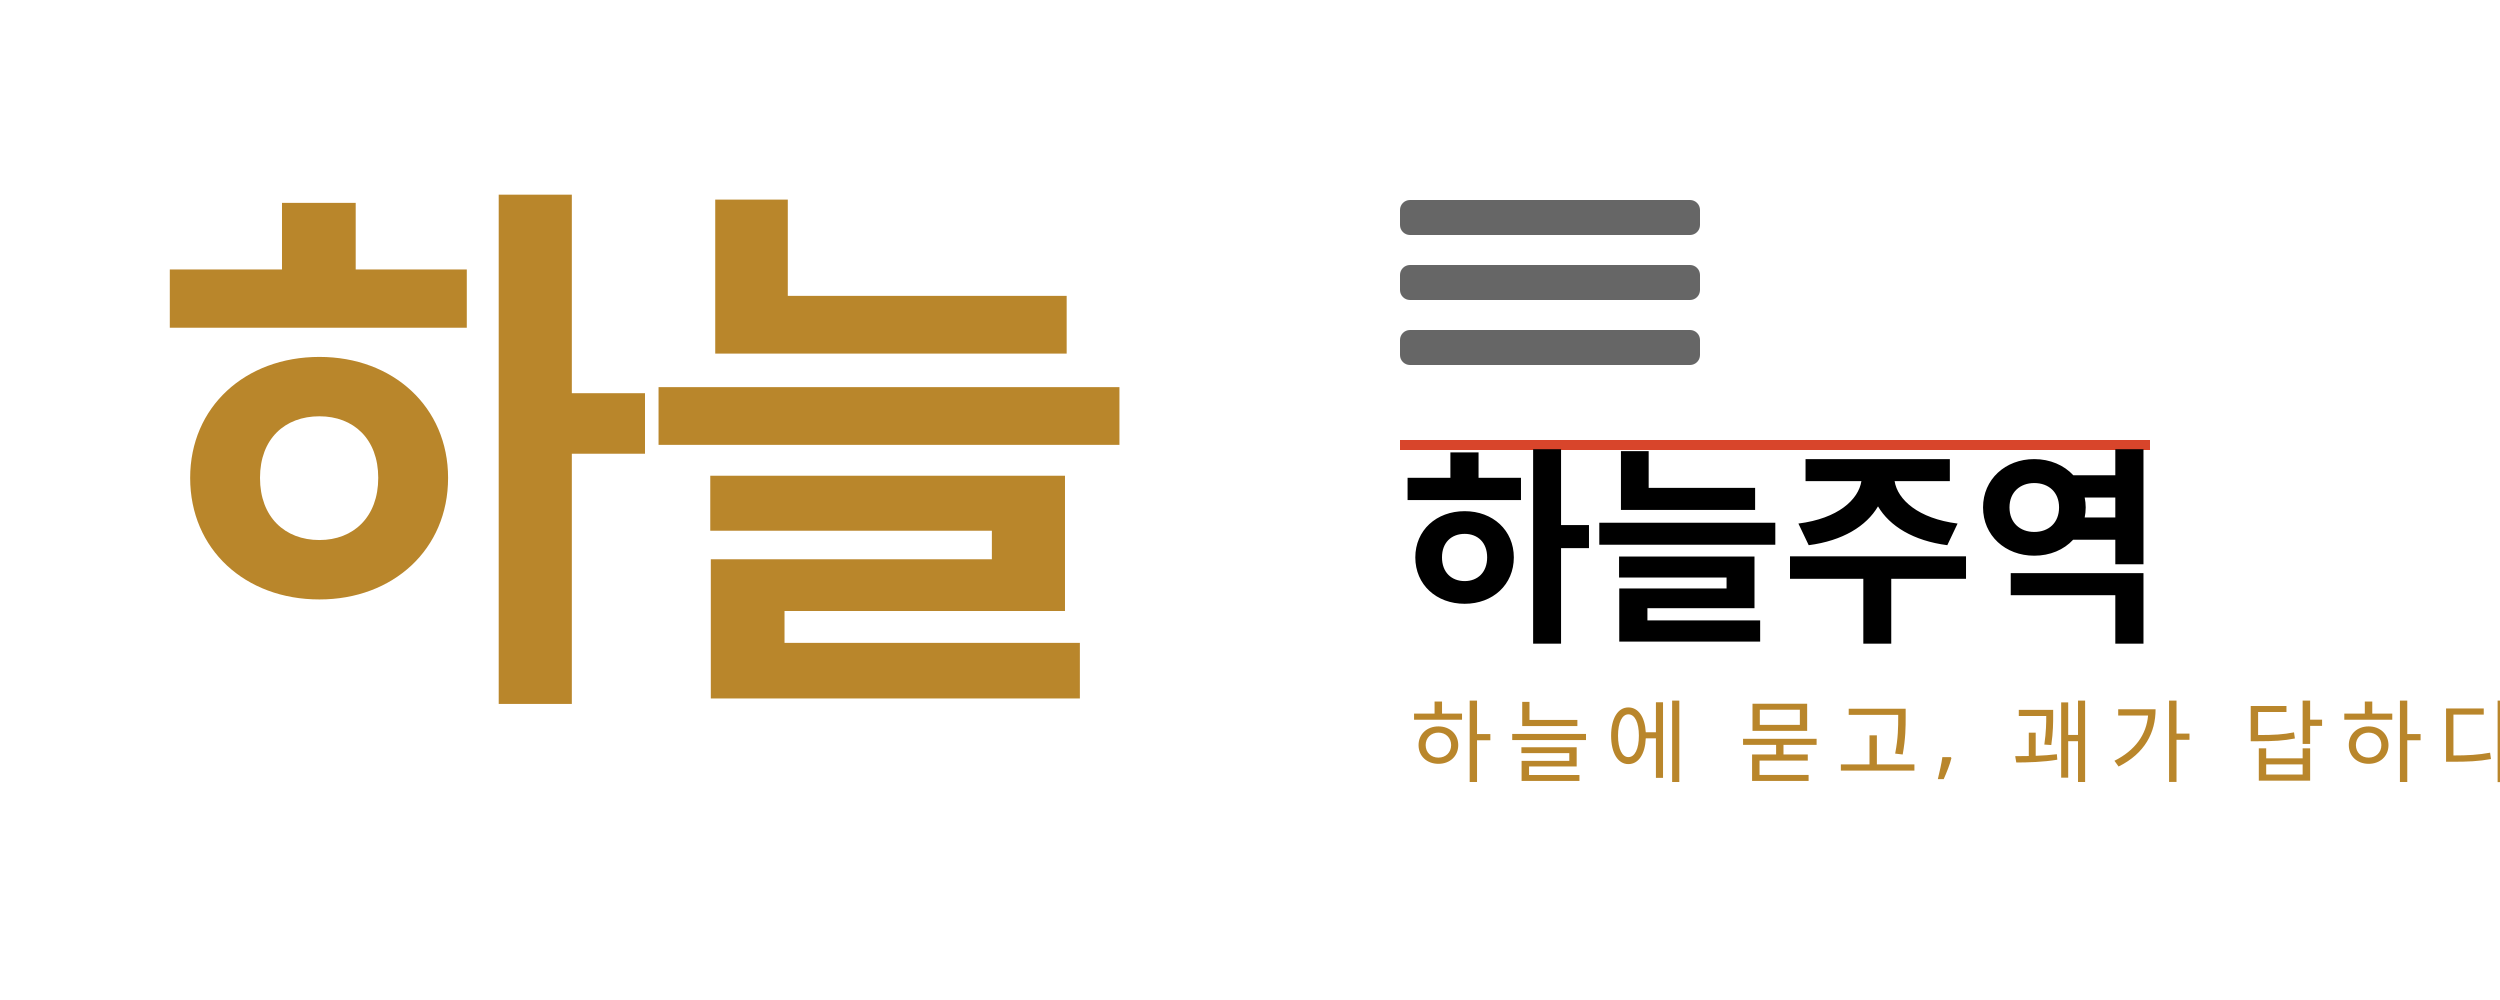
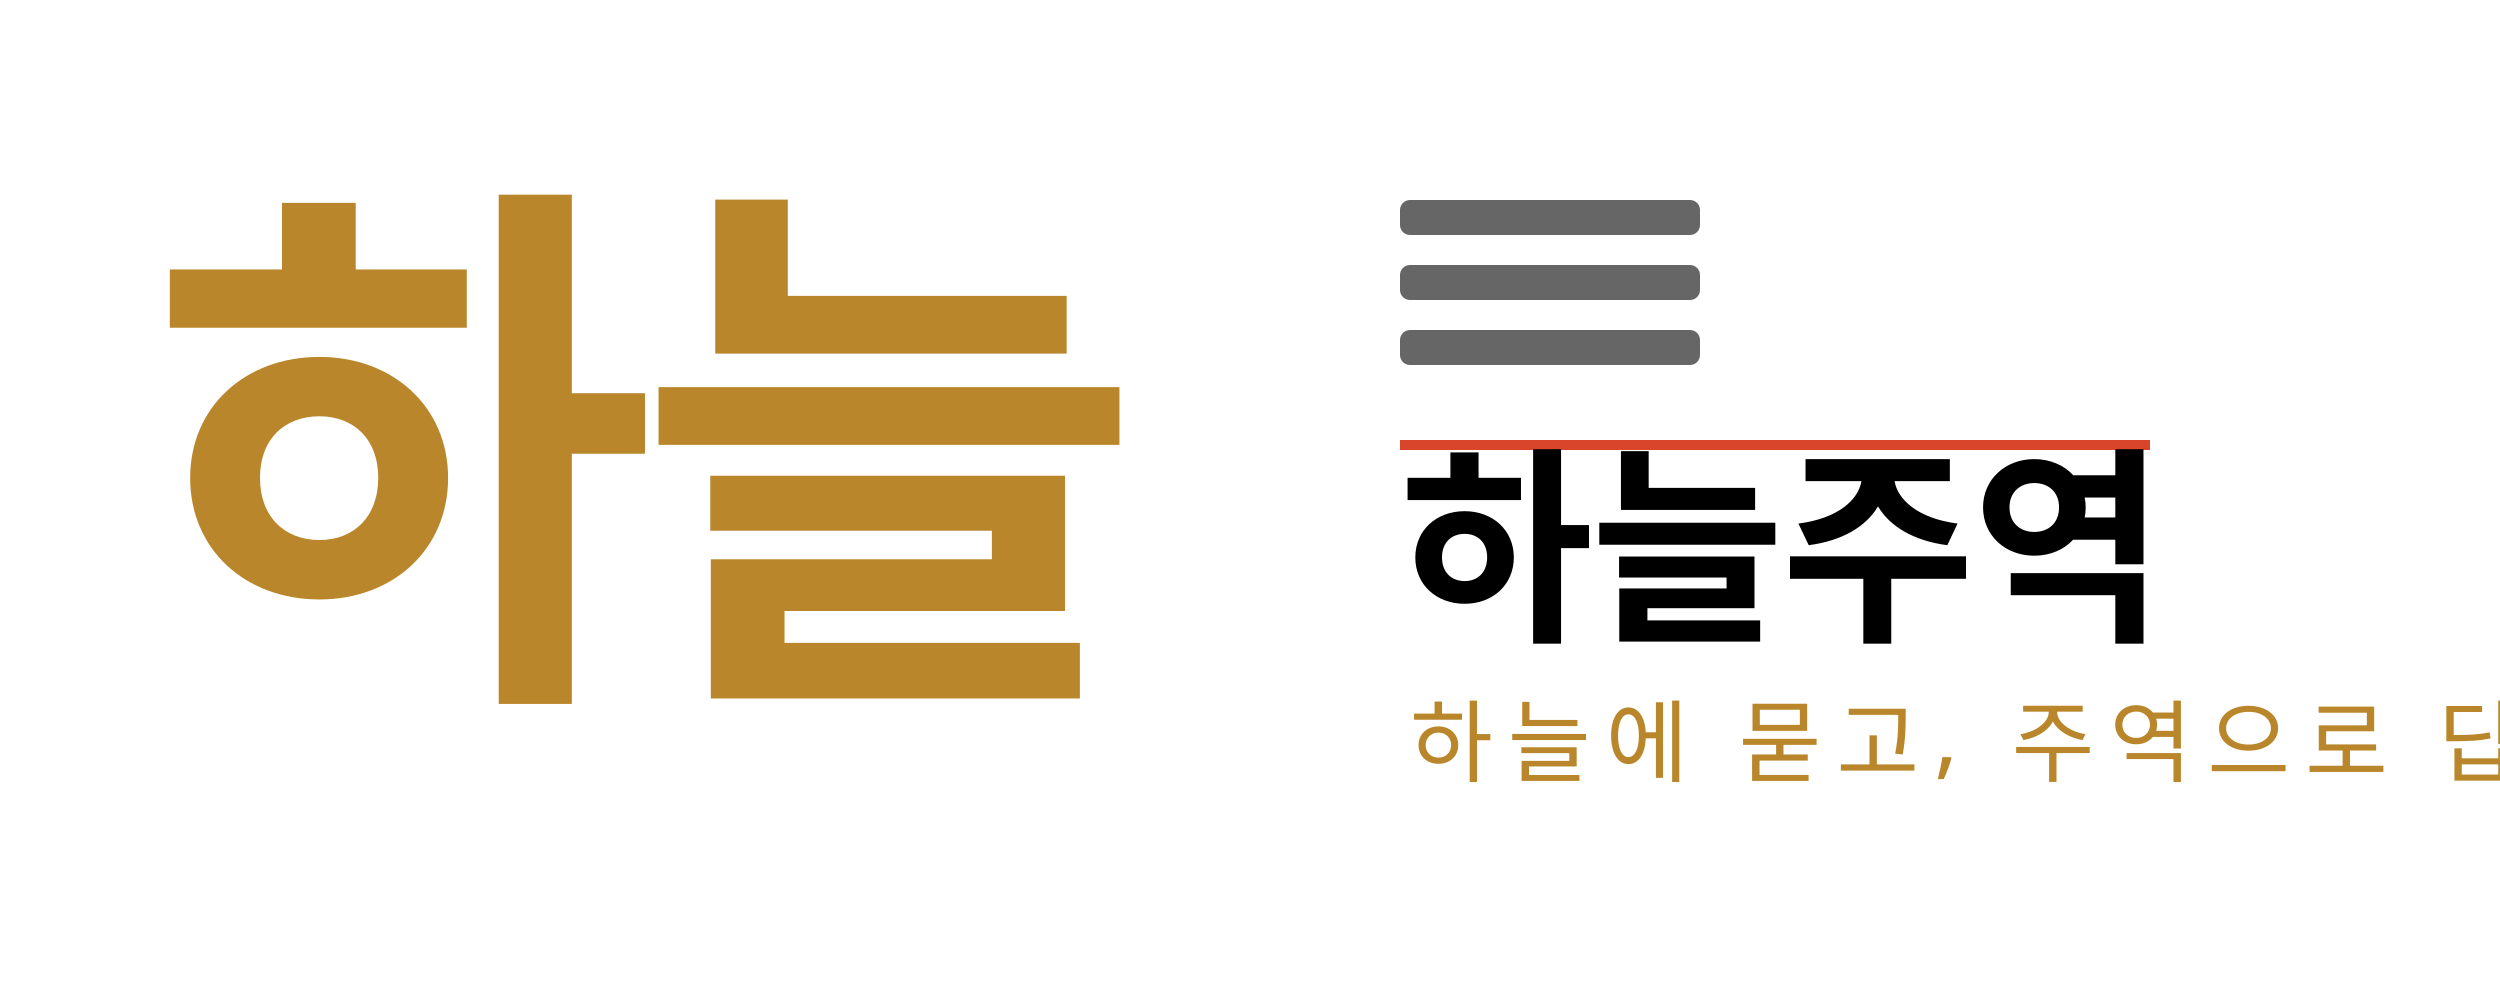
<svg xmlns="http://www.w3.org/2000/svg" viewBox="0 0 1000 400">
  <text x="60" y="262" font-family="&quot;Noto Serif KR&quot;,&quot;Source Han Serif K&quot;,&quot;AppleMyungjo&quot;,&quot;Songti SC&quot;,serif" font-weight="700" font-size="220" fill="#b9862b" letter-spacing="-8">하늘</text>
  <g transform="translate(560 80)">
    <rect x="0" y="0" width="120" height="14" rx="4" fill="currentColor" opacity="0.6" />
    <rect x="0" y="26" width="120" height="14" rx="4" fill="currentColor" opacity="0.6" />
    <rect x="0" y="52" width="120" height="14" rx="4" fill="currentColor" opacity="0.6" />
  </g>
  <rect x="560" y="176" width="300" height="4" fill="#d8452b" />
  <text x="560" y="250" font-family="&quot;Pretendard&quot;,&quot;Apple SD Gothic Neo&quot;,&quot;Noto Sans KR&quot;,sans-serif" font-weight="800" font-size="84" fill="currentColor" letter-spacing="-1">하늘주역</text>
-   <text x="564" y="310" font-family="&quot;Pretendard&quot;,&quot;Apple SD Gothic Neo&quot;,&quot;Noto Sans KR&quot;,sans-serif" font-weight="500" font-size="36" fill="#b9862b" letter-spacing="6">하늘에 묻고, 괘가 답하다</text>
+   <text x="564" y="310" font-family="&quot;Pretendard&quot;,&quot;Apple SD Gothic Neo&quot;,&quot;Noto Sans KR&quot;,sans-serif" font-weight="500" font-size="36" fill="#b9862b" letter-spacing="6">하늘에 묻고, 주역으로 답하다</text>
</svg>
